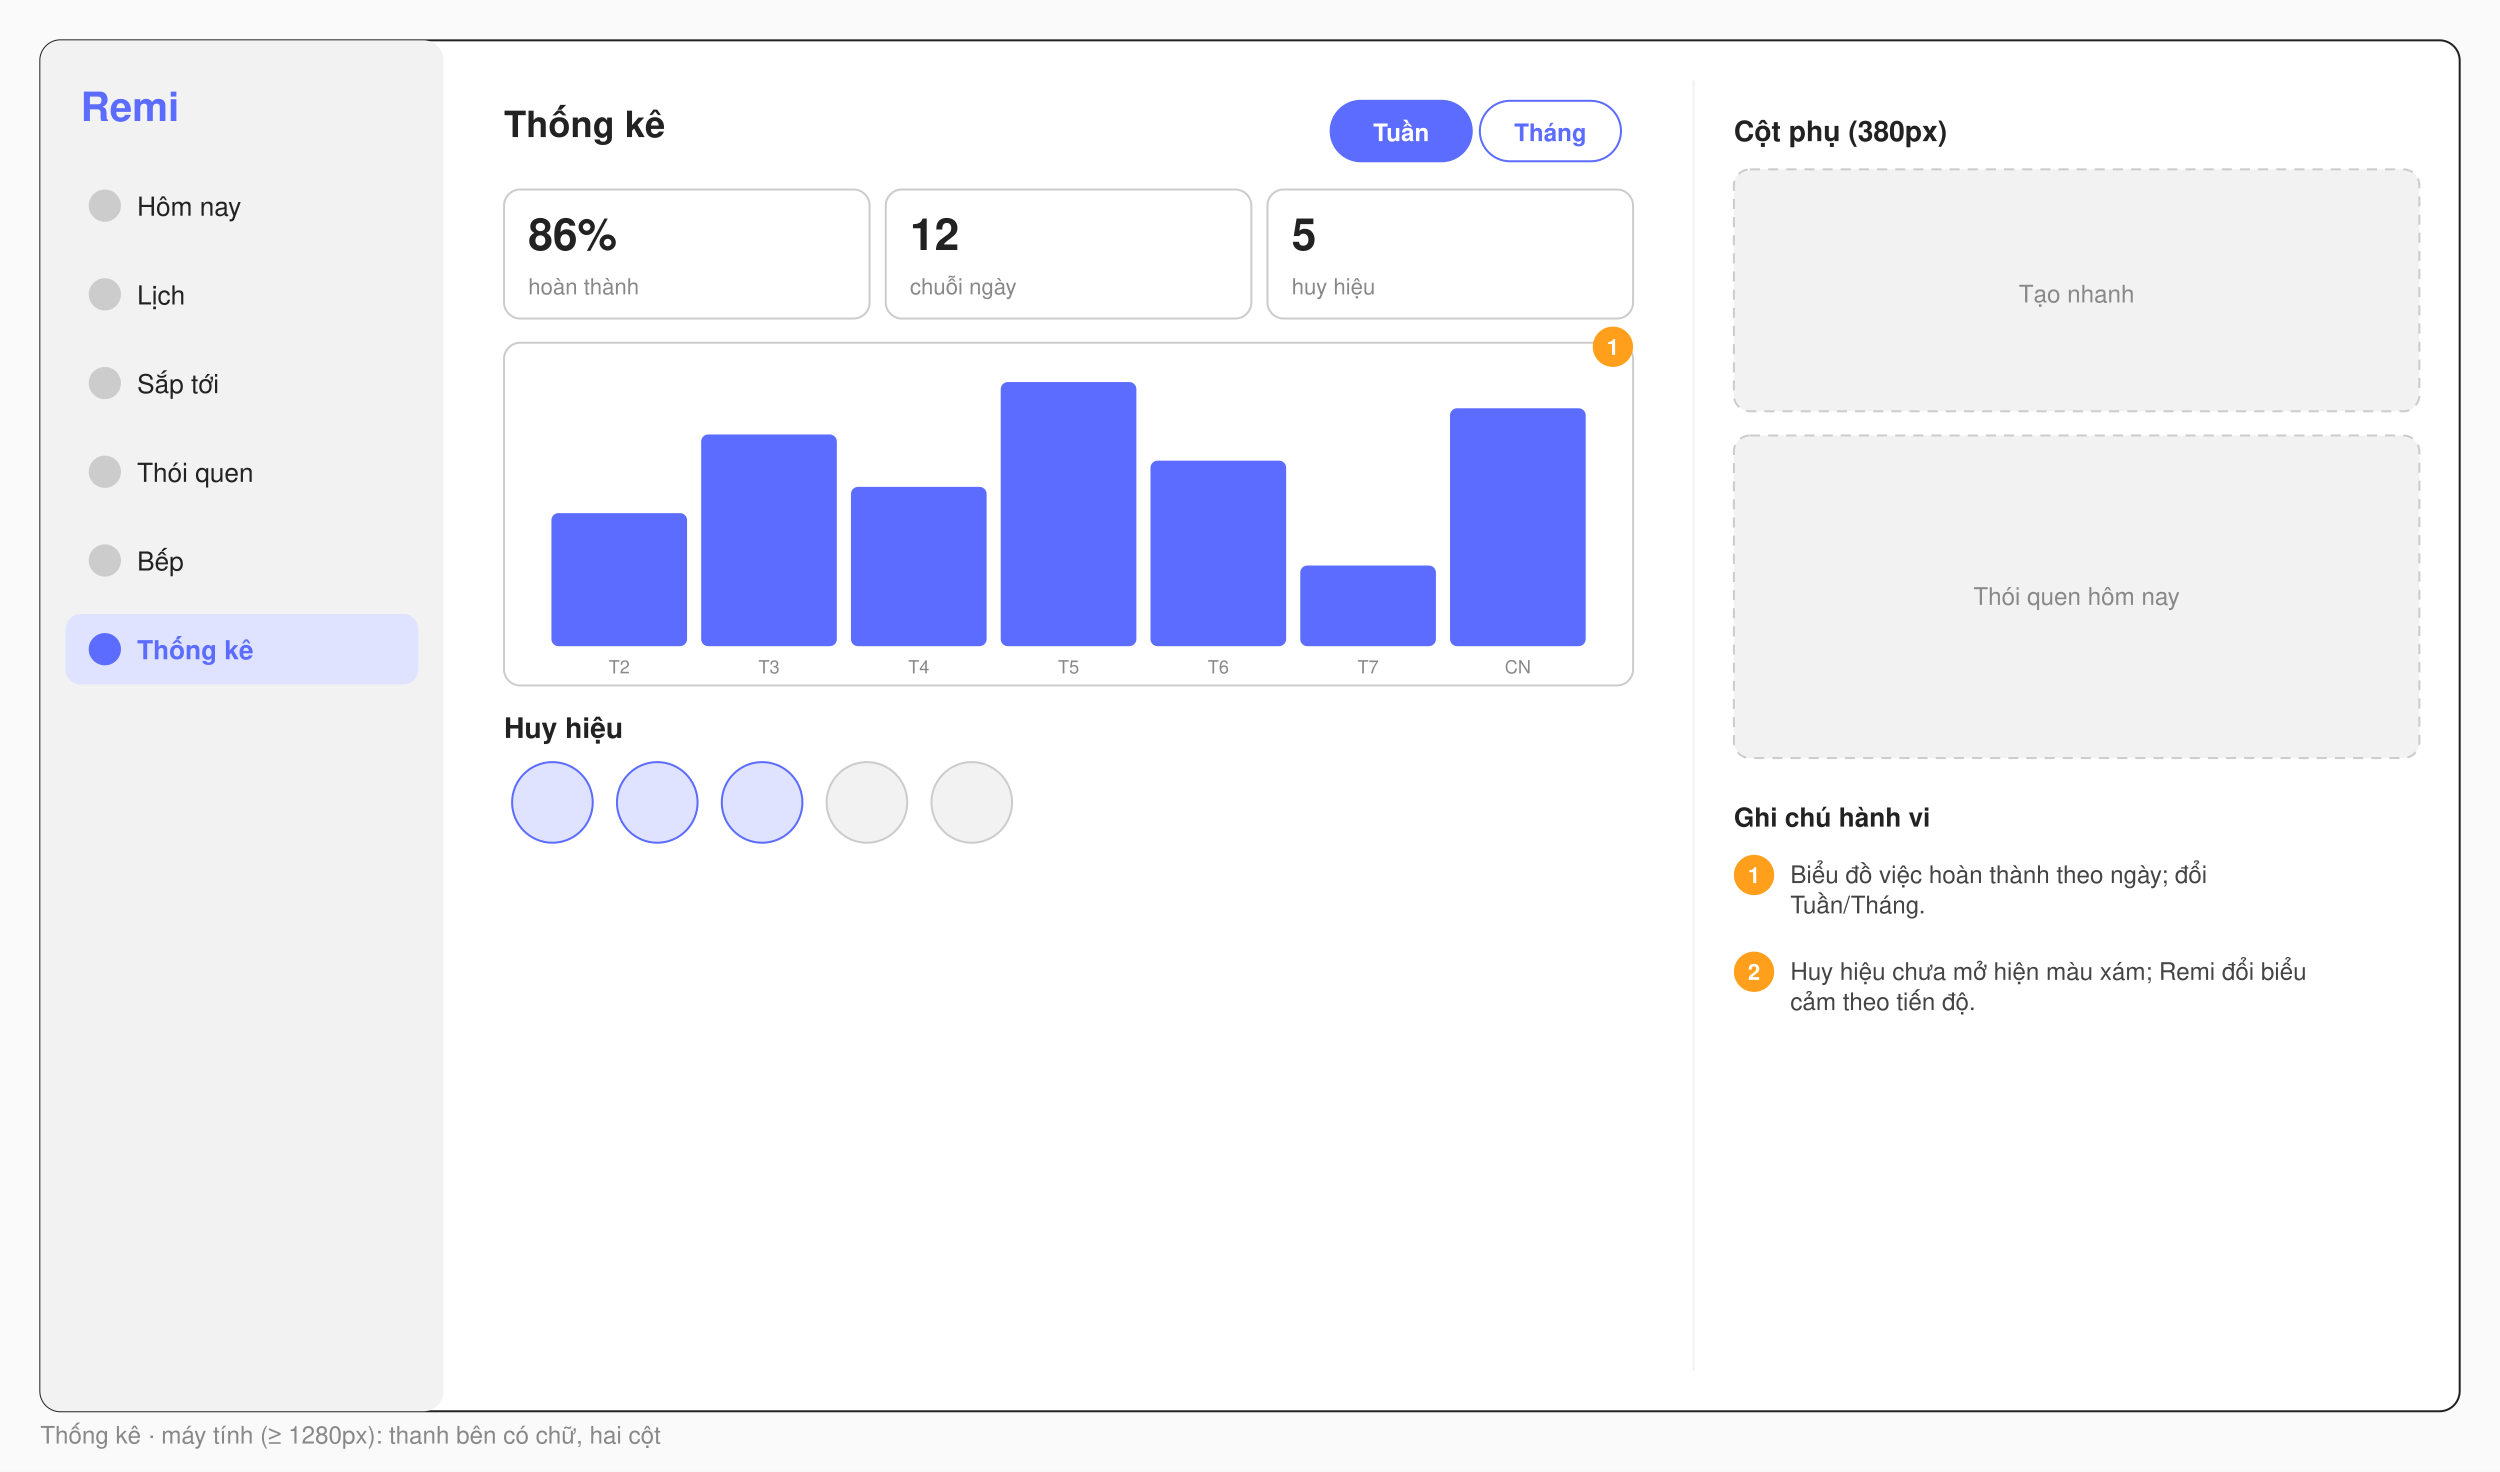
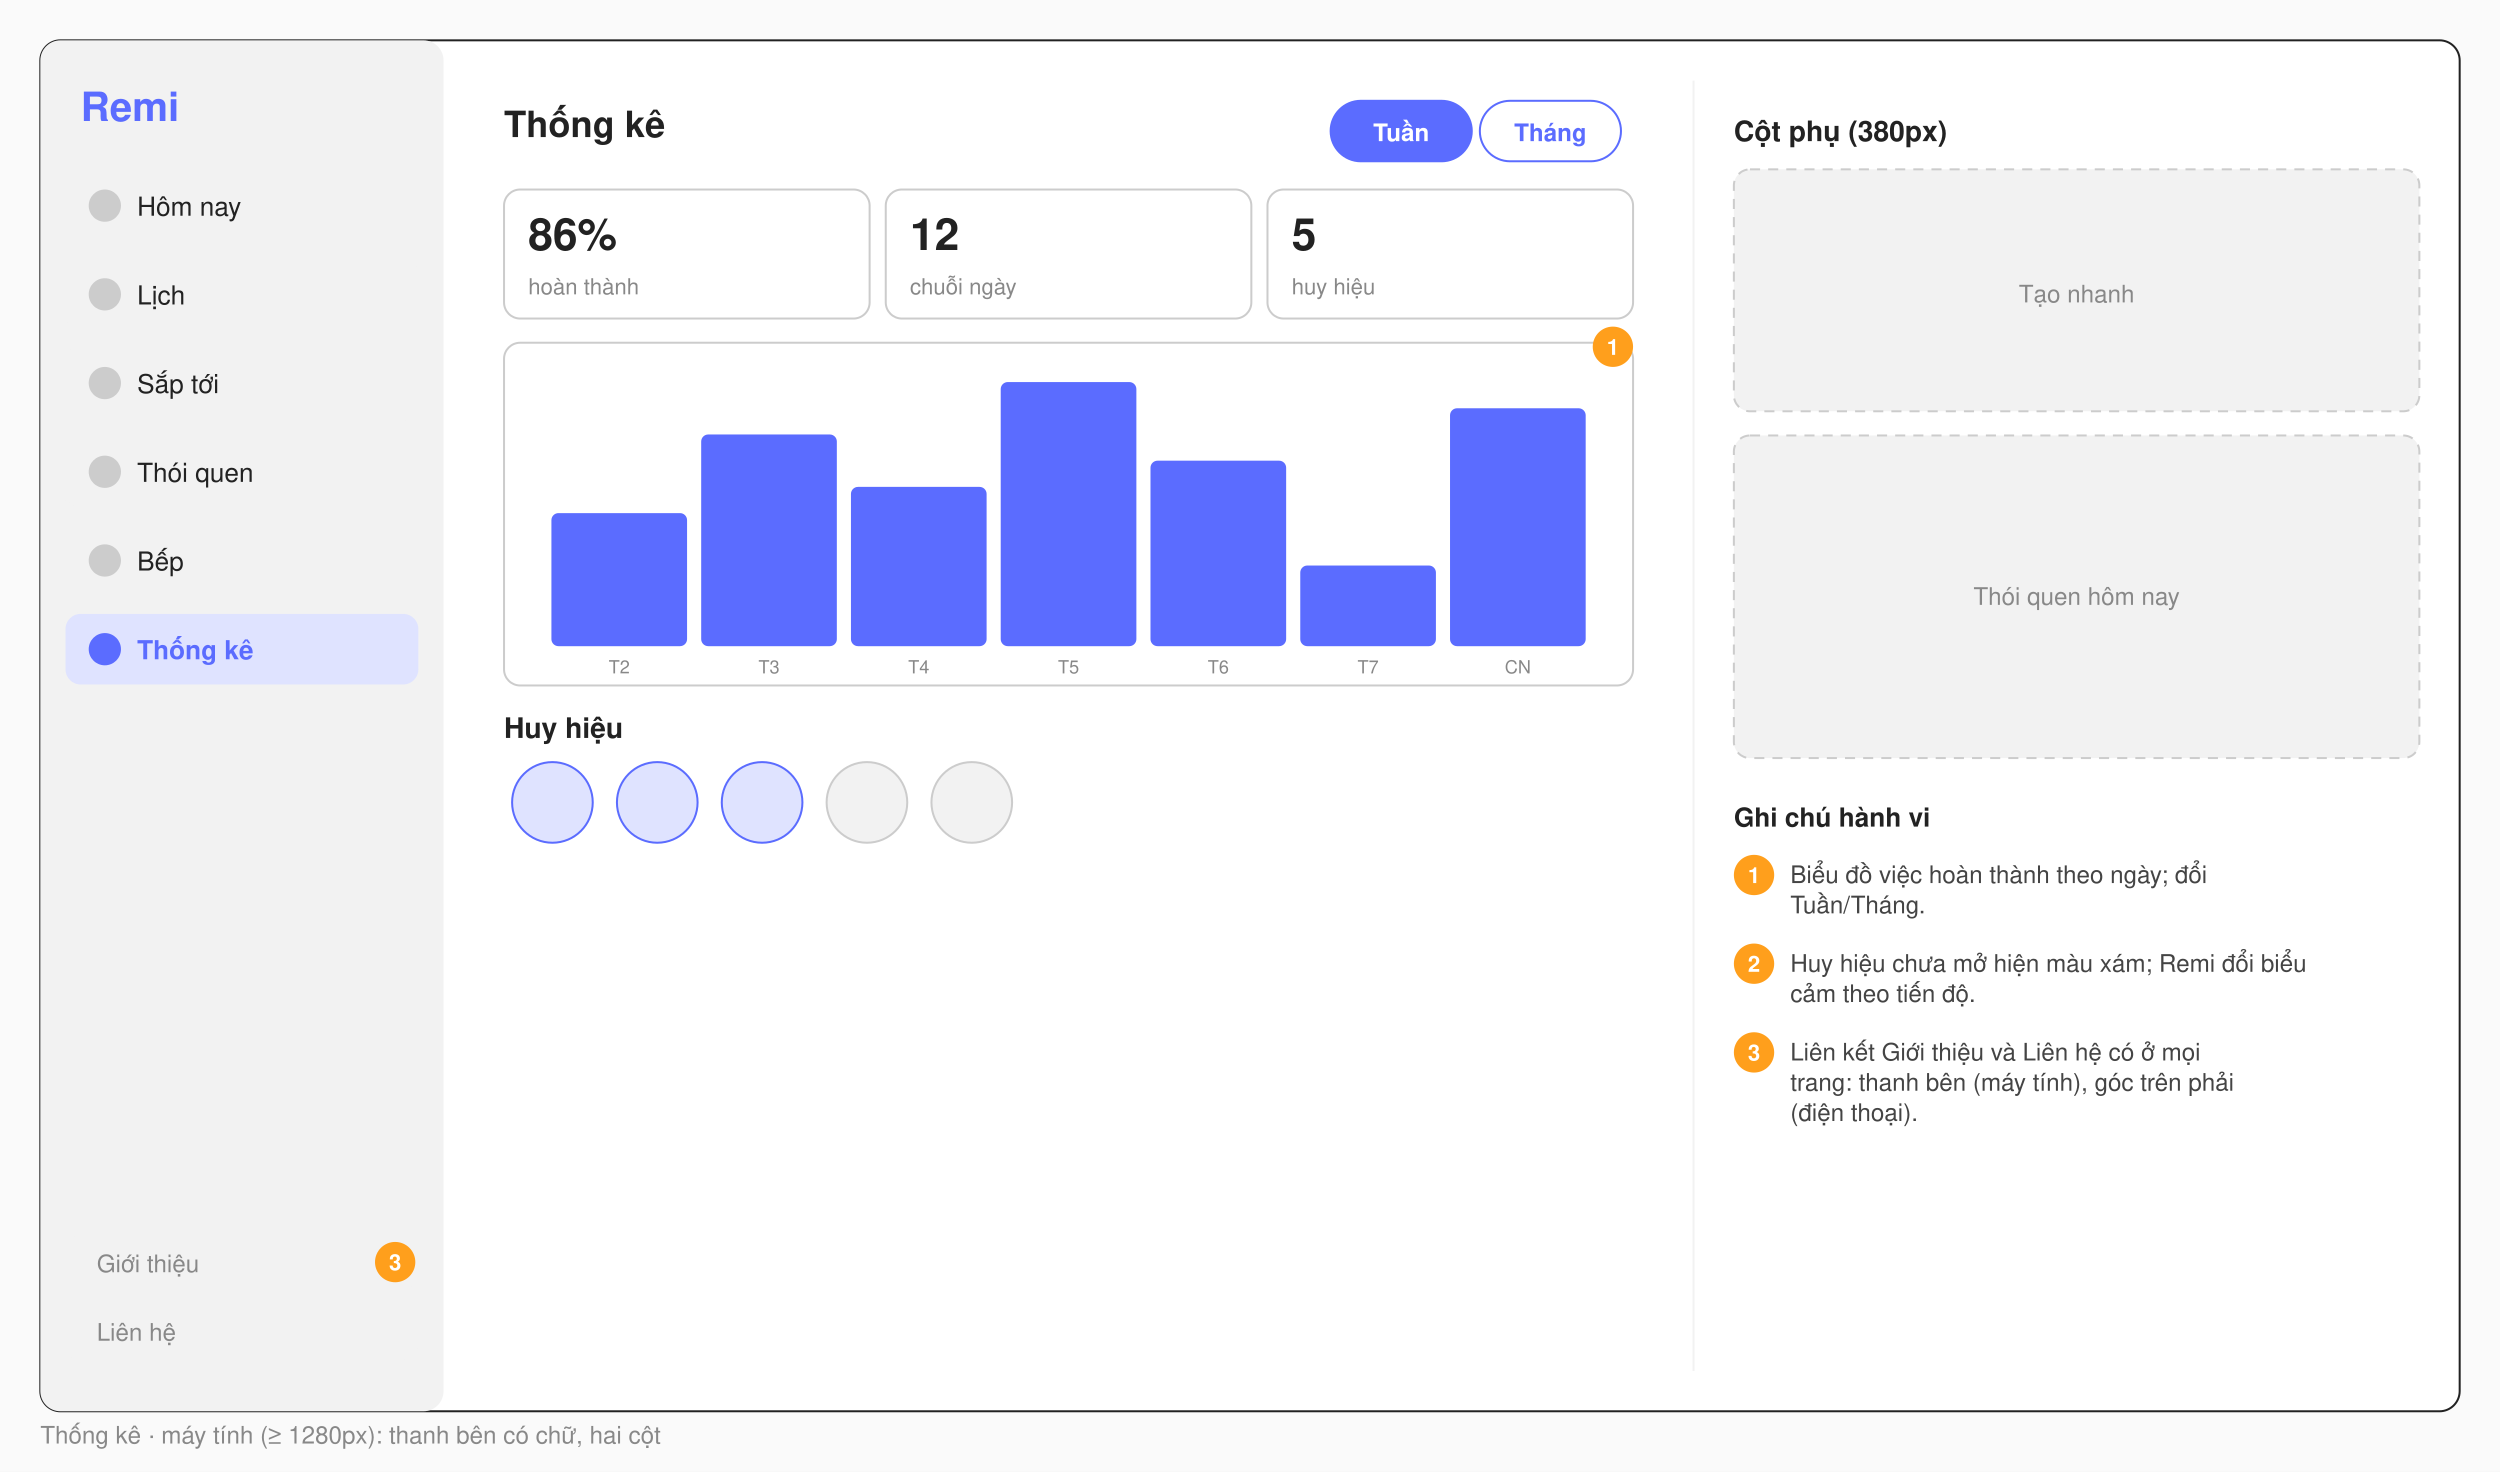
<svg xmlns="http://www.w3.org/2000/svg" viewBox="0 0 1240 730" width="1240" height="730">
  <rect width="100%" height="100%" fill="#fafafa" />
  <rect x="20" y="20" width="1200" height="680" rx="10" fill="#fff" stroke="#222" />
  <rect x="20" y="20" width="200" height="680" rx="10" fill="#f2f2f2" />
  <text x="40" y="60" font-family="Helvetica, Arial, sans-serif" font-size="20" fill="#5b6cff" font-weight="bold" text-anchor="start">Remi</text>
  <rect x="32" y="84" width="176" height="36" rx="8" fill="#f2f2f2" stroke="#f2f2f2" />
  <circle cx="52" cy="102" r="8" fill="#ccc" />
  <text x="68" y="107" font-family="Helvetica, Arial, sans-serif" font-size="13" fill="#222" font-weight="normal" text-anchor="start">Hôm nay</text>
  <rect x="32" y="128" width="176" height="36" rx="8" fill="#f2f2f2" stroke="#f2f2f2" />
  <circle cx="52" cy="146" r="8" fill="#ccc" />
  <text x="68" y="151" font-family="Helvetica, Arial, sans-serif" font-size="13" fill="#222" font-weight="normal" text-anchor="start">Lịch</text>
  <rect x="32" y="172" width="176" height="36" rx="8" fill="#f2f2f2" stroke="#f2f2f2" />
  <circle cx="52" cy="190" r="8" fill="#ccc" />
  <text x="68" y="195" font-family="Helvetica, Arial, sans-serif" font-size="13" fill="#222" font-weight="normal" text-anchor="start">Sắp tới</text>
  <rect x="32" y="216" width="176" height="36" rx="8" fill="#f2f2f2" stroke="#f2f2f2" />
  <circle cx="52" cy="234" r="8" fill="#ccc" />
  <text x="68" y="239" font-family="Helvetica, Arial, sans-serif" font-size="13" fill="#222" font-weight="normal" text-anchor="start">Thói quen</text>
  <rect x="32" y="260" width="176" height="36" rx="8" fill="#f2f2f2" stroke="#f2f2f2" />
  <circle cx="52" cy="278" r="8" fill="#ccc" />
  <text x="68" y="283" font-family="Helvetica, Arial, sans-serif" font-size="13" fill="#222" font-weight="normal" text-anchor="start">Bếp</text>
  <rect x="32" y="304" width="176" height="36" rx="8" fill="#dfe3ff" stroke="#f2f2f2" />
  <circle cx="52" cy="322" r="8" fill="#5b6cff" />
  <text x="68" y="327" font-family="Helvetica, Arial, sans-serif" font-size="13" fill="#5b6cff" font-weight="bold" text-anchor="start">Thống kê</text>
+   <rect x="32" y="612" width="176" height="28" rx="8" fill="#f2f2f2" stroke="#f2f2f2" />
+   <text x="48" y="631" font-family="Helvetica, Arial, sans-serif" font-size="12" fill="#888" font-weight="normal" text-anchor="start">Giới thiệu</text>
+   <rect x="32" y="646" width="176" height="28" rx="8" fill="#f2f2f2" stroke="#f2f2f2" />
+   <text x="48" y="665" font-family="Helvetica, Arial, sans-serif" font-size="12" fill="#888" font-weight="normal" text-anchor="start">Liên hệ</text>
  <text x="250" y="68" font-family="Helvetica, Arial, sans-serif" font-size="18" fill="#222" font-weight="bold" text-anchor="start">Thống kê</text>
  <rect x="660" y="50" width="70" height="30" rx="15" fill="#5b6cff" stroke="#5b6cff" />
  <text x="695.0" y="70" font-family="Helvetica, Arial, sans-serif" font-size="12" fill="#fff" font-weight="bold" text-anchor="middle">Tuần</text>
  <rect x="734" y="50" width="70" height="30" rx="15" fill="#fff" stroke="#5b6cff" />
  <text x="769.0" y="70" font-family="Helvetica, Arial, sans-serif" font-size="12" fill="#5b6cff" font-weight="bold" text-anchor="middle">Tháng</text>
  <rect x="250.0" y="94" width="181.333" height="64" rx="8" fill="#fff" stroke="#ccc" />
  <text x="262.0" y="124" font-family="Helvetica, Arial, sans-serif" font-size="22" fill="#222" font-weight="bold" text-anchor="start">86%</text>
  <text x="262.0" y="146" font-family="Helvetica, Arial, sans-serif" font-size="11" fill="#888" font-weight="normal" text-anchor="start">hoàn thành</text>
  <rect x="439.333" y="94" width="181.333" height="64" rx="8" fill="#fff" stroke="#ccc" />
  <text x="451.333" y="124" font-family="Helvetica, Arial, sans-serif" font-size="22" fill="#222" font-weight="bold" text-anchor="start">12</text>
  <text x="451.333" y="146" font-family="Helvetica, Arial, sans-serif" font-size="11" fill="#888" font-weight="normal" text-anchor="start">chuỗi ngày</text>
  <rect x="628.667" y="94" width="181.333" height="64" rx="8" fill="#fff" stroke="#ccc" />
  <text x="640.667" y="124" font-family="Helvetica, Arial, sans-serif" font-size="22" fill="#222" font-weight="bold" text-anchor="start">5</text>
  <text x="640.667" y="146" font-family="Helvetica, Arial, sans-serif" font-size="11" fill="#888" font-weight="normal" text-anchor="start">huy hiệu</text>
  <rect x="250" y="170" width="560" height="170" rx="8" fill="#fff" stroke="#ccc" />
  <rect x="274.0" y="255.0" width="66.286" height="65.0" rx="3" fill="#5b6cff" stroke="#5b6cff" />
  <text x="307.143" y="334" font-family="Helvetica, Arial, sans-serif" font-size="9" fill="#888" font-weight="normal" text-anchor="middle">T2</text>
  <rect x="348.286" y="216.0" width="66.286" height="104.0" rx="3" fill="#5b6cff" stroke="#5b6cff" />
  <text x="381.429" y="334" font-family="Helvetica, Arial, sans-serif" font-size="9" fill="#888" font-weight="normal" text-anchor="middle">T3</text>
  <rect x="422.571" y="242.0" width="66.286" height="78.0" rx="3" fill="#5b6cff" stroke="#5b6cff" />
  <text x="455.714" y="334" font-family="Helvetica, Arial, sans-serif" font-size="9" fill="#888" font-weight="normal" text-anchor="middle">T4</text>
  <rect x="496.857" y="190.0" width="66.286" height="130.0" rx="3" fill="#5b6cff" stroke="#5b6cff" />
  <text x="530.0" y="334" font-family="Helvetica, Arial, sans-serif" font-size="9" fill="#888" font-weight="normal" text-anchor="middle">T5</text>
  <rect x="571.143" y="229.0" width="66.286" height="91.0" rx="3" fill="#5b6cff" stroke="#5b6cff" />
  <text x="604.286" y="334" font-family="Helvetica, Arial, sans-serif" font-size="9" fill="#888" font-weight="normal" text-anchor="middle">T6</text>
  <rect x="645.429" y="281.0" width="66.286" height="39.0" rx="3" fill="#5b6cff" stroke="#5b6cff" />
  <text x="678.571" y="334" font-family="Helvetica, Arial, sans-serif" font-size="9" fill="#888" font-weight="normal" text-anchor="middle">T7</text>
  <rect x="719.714" y="203.0" width="66.286" height="117.0" rx="3" fill="#5b6cff" stroke="#5b6cff" />
  <text x="752.857" y="334" font-family="Helvetica, Arial, sans-serif" font-size="9" fill="#888" font-weight="normal" text-anchor="middle">CN</text>
  <text x="250" y="366" font-family="Helvetica, Arial, sans-serif" font-size="14" fill="#222" font-weight="bold" text-anchor="start">Huy hiệu</text>
  <circle cx="274" cy="398" r="20" fill="#dfe3ff" stroke="#5b6cff" />
  <circle cx="326" cy="398" r="20" fill="#dfe3ff" stroke="#5b6cff" />
  <circle cx="378" cy="398" r="20" fill="#dfe3ff" stroke="#5b6cff" />
  <circle cx="430" cy="398" r="20" fill="#f2f2f2" stroke="#ccc" />
  <circle cx="482" cy="398" r="20" fill="#f2f2f2" stroke="#ccc" />
  <circle cx="800" cy="172" r="10" fill="#ff9f1c" />
  <text x="800" y="176" font-family="Helvetica, Arial, sans-serif" font-size="11" fill="#fff" font-weight="bold" text-anchor="middle">1</text>
+   <circle cx="196" cy="626" r="10" fill="#ff9f1c" />
+   <text x="196" y="630" font-family="Helvetica, Arial, sans-serif" font-size="11" fill="#fff" font-weight="bold" text-anchor="middle">3</text>
  <line x1="840" y1="40" x2="840" y2="680" stroke="#f2f2f2" />
  <text x="860" y="70" font-family="Helvetica, Arial, sans-serif" font-size="14" fill="#222" font-weight="bold" text-anchor="start">Cột phụ (380px)</text>
  <rect x="860" y="84" width="340" height="120" rx="8" fill="#f2f2f2" stroke="#ccc" stroke-dasharray="5 4" />
  <text x="1030" y="150" font-family="Helvetica, Arial, sans-serif" font-size="12" fill="#888" font-weight="normal" text-anchor="middle">Tạo nhanh</text>
  <rect x="860" y="216" width="340" height="160" rx="8" fill="#f2f2f2" stroke="#ccc" stroke-dasharray="5 4" />
  <text x="1030" y="300" font-family="Helvetica, Arial, sans-serif" font-size="12" fill="#888" font-weight="normal" text-anchor="middle">Thói quen hôm nay</text>
  <text x="860" y="410" font-family="Helvetica, Arial, sans-serif" font-size="13" fill="#222" font-weight="bold" text-anchor="start">Ghi chú hành vi</text>
  <circle cx="870" cy="434" r="10" fill="#ff9f1c" />
  <text x="870" y="438" font-family="Helvetica, Arial, sans-serif" font-size="11" fill="#fff" font-weight="bold" text-anchor="middle">1</text>
  <text x="888" y="438" font-family="Helvetica, Arial, sans-serif" font-size="12" fill="#444" font-weight="normal" text-anchor="start">Biểu đồ việc hoàn thành theo ngày; đổi</text>
  <text x="888" y="453" font-family="Helvetica, Arial, sans-serif" font-size="12" fill="#444" font-weight="normal" text-anchor="start">Tuần/Tháng.</text>
-   <circle cx="870" cy="482" r="10" fill="#ff9f1c" />
-   <text x="870" y="486" font-family="Helvetica, Arial, sans-serif" font-size="11" fill="#fff" font-weight="bold" text-anchor="middle">2</text>
-   <text x="888" y="486" font-family="Helvetica, Arial, sans-serif" font-size="12" fill="#444" font-weight="normal" text-anchor="start">Huy hiệu chưa mở hiện màu xám; Remi đổi biểu</text>
-   <text x="888" y="501" font-family="Helvetica, Arial, sans-serif" font-size="12" fill="#444" font-weight="normal" text-anchor="start">cảm theo tiến độ.</text>
+   <circle cx="870" cy="478" r="10" fill="#ff9f1c" />
+   <text x="870" y="482" font-family="Helvetica, Arial, sans-serif" font-size="11" fill="#fff" font-weight="bold" text-anchor="middle">2</text>
+   <text x="888" y="482" font-family="Helvetica, Arial, sans-serif" font-size="12" fill="#444" font-weight="normal" text-anchor="start">Huy hiệu chưa mở hiện màu xám; Remi đổi biểu</text>
+   <text x="888" y="497" font-family="Helvetica, Arial, sans-serif" font-size="12" fill="#444" font-weight="normal" text-anchor="start">cảm theo tiến độ.</text>
+   <circle cx="870" cy="522" r="10" fill="#ff9f1c" />
+   <text x="870" y="526" font-family="Helvetica, Arial, sans-serif" font-size="11" fill="#fff" font-weight="bold" text-anchor="middle">3</text>
+   <text x="888" y="526" font-family="Helvetica, Arial, sans-serif" font-size="12" fill="#444" font-weight="normal" text-anchor="start">Liên kết Giới thiệu và Liên hệ có ở mọi</text>
+   <text x="888" y="541" font-family="Helvetica, Arial, sans-serif" font-size="12" fill="#444" font-weight="normal" text-anchor="start">trang: thanh bên (máy tính), góc trên phải</text>
+   <text x="888" y="556" font-family="Helvetica, Arial, sans-serif" font-size="12" fill="#444" font-weight="normal" text-anchor="start">(điện thoại).</text>
  <text x="20" y="716" font-family="Helvetica, Arial, sans-serif" font-size="12" fill="#888" font-weight="normal" text-anchor="start">Thống kê · máy tính (≥ 1280px): thanh bên có chữ, hai cột</text>
</svg>
